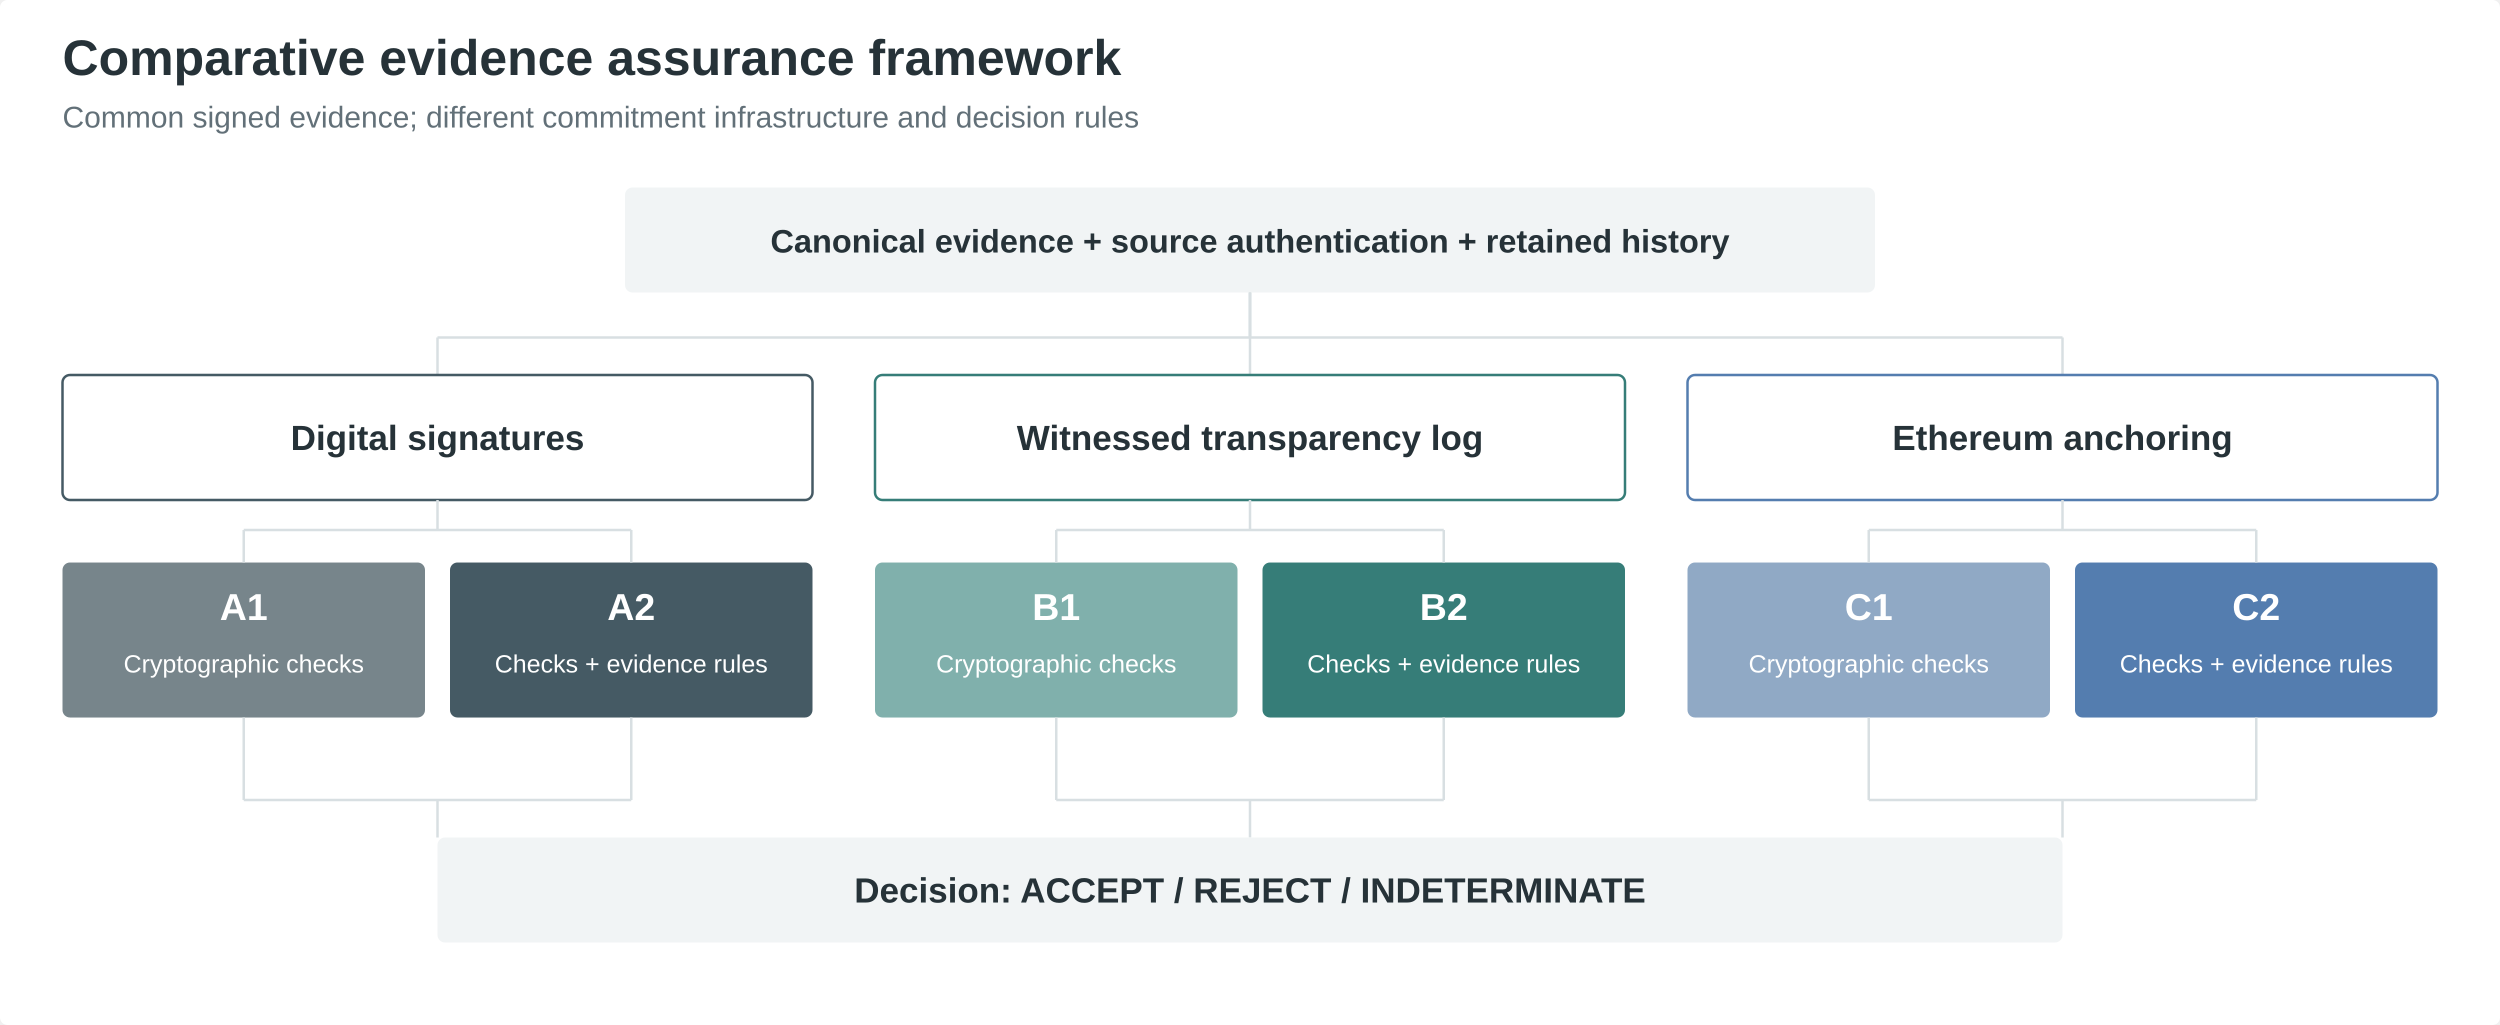
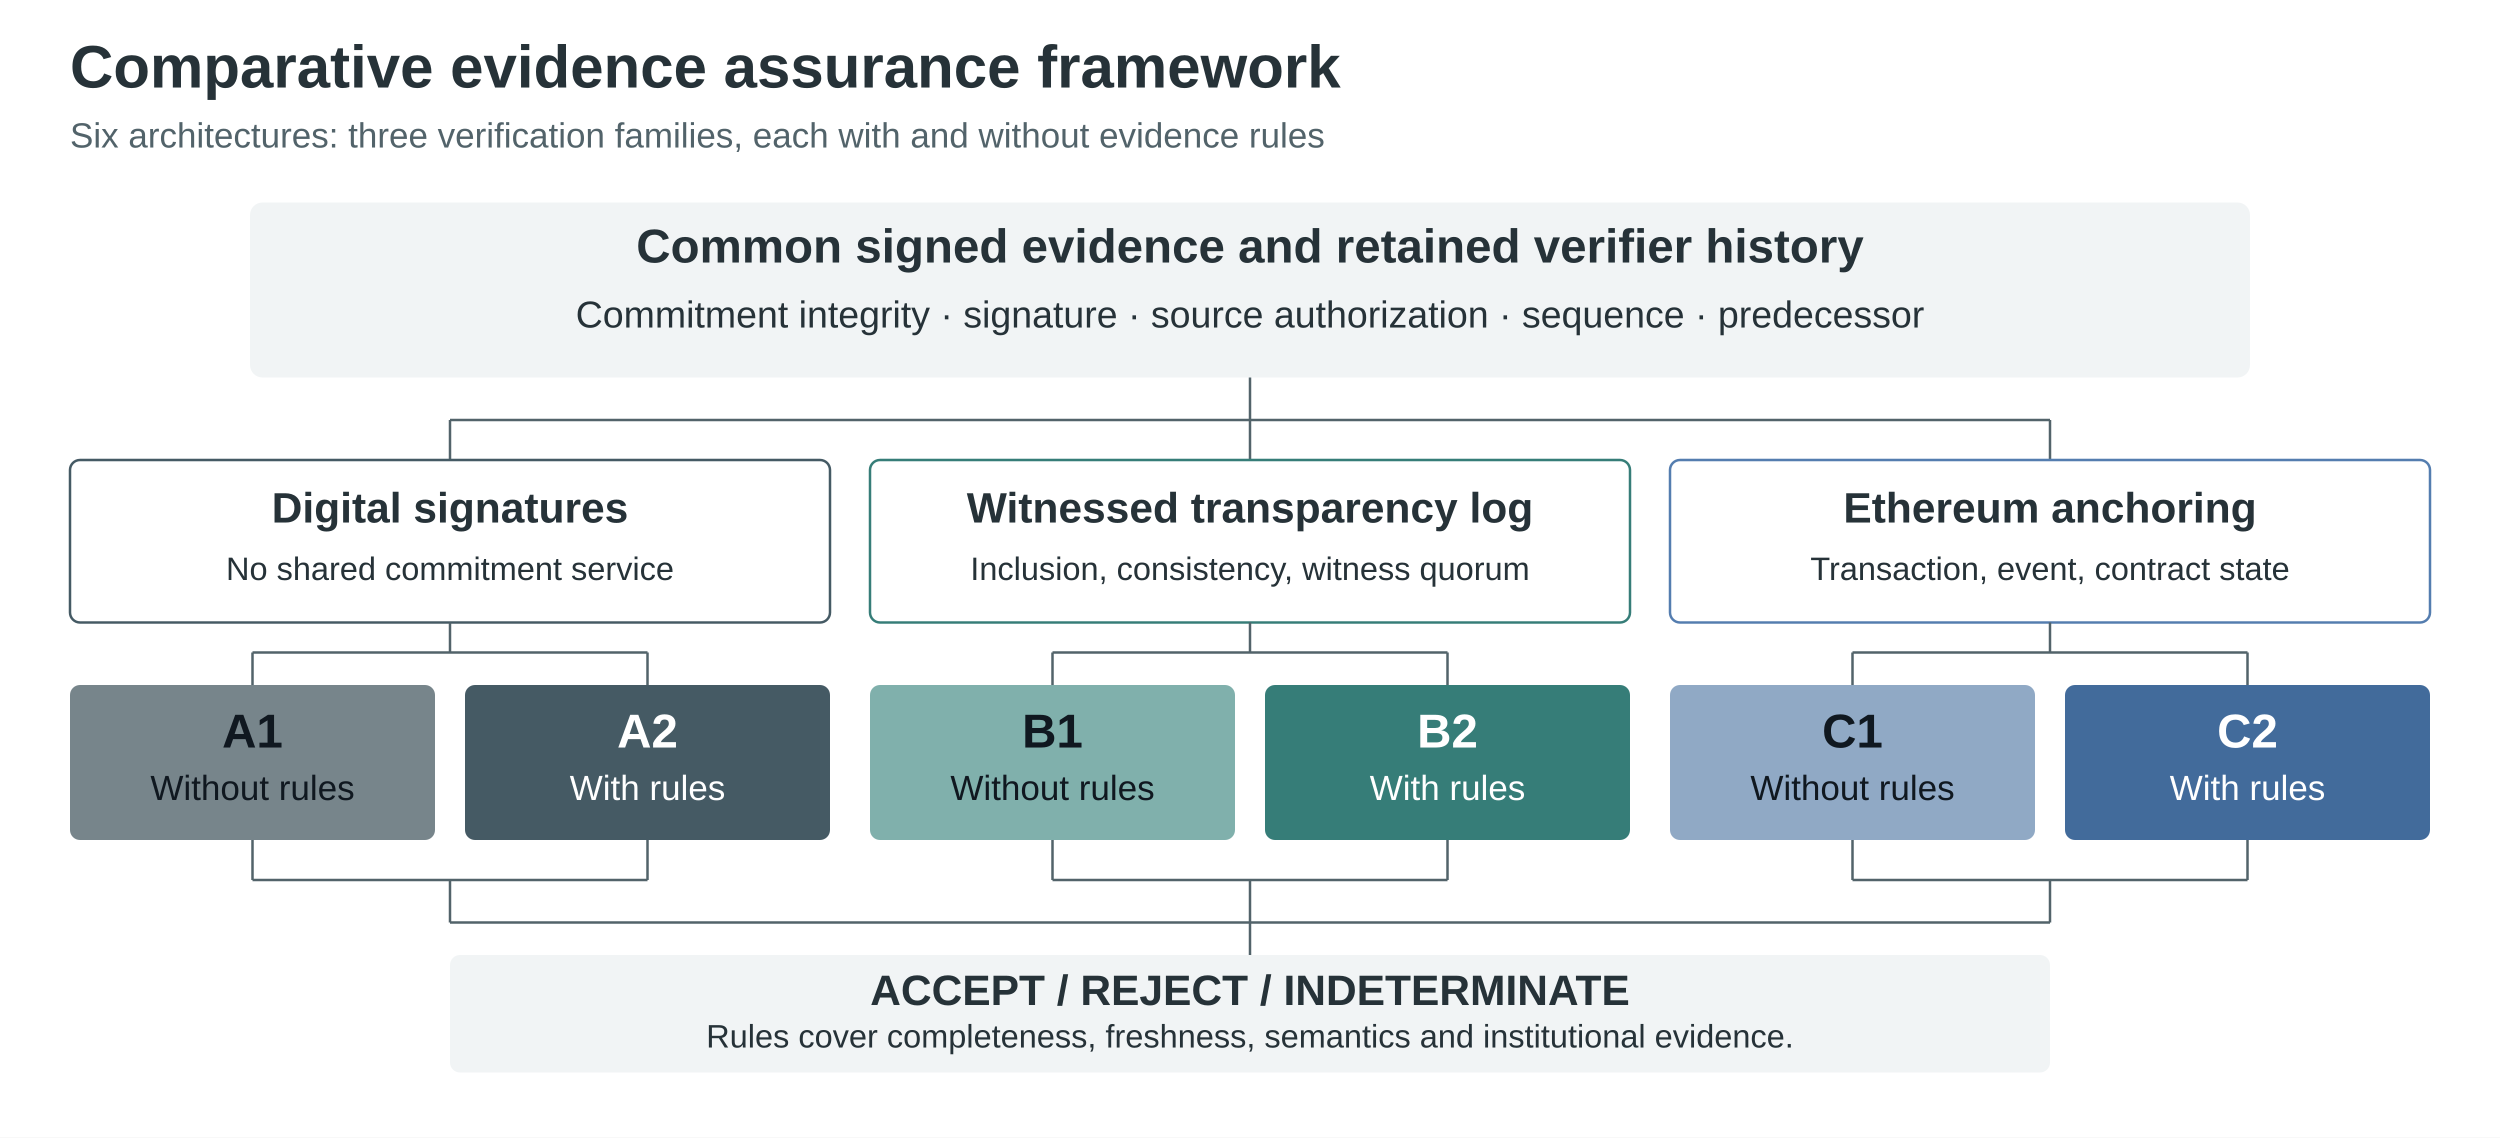
- <svg xmlns="http://www.w3.org/2000/svg" width="1000" height="410" viewBox="0 0 1000 410">
-   <rect x="0" y="0" width="1000" height="410" fill="#FFFFFF" stroke="none" rx="3" />
-   <text x="25" y="30" font-family="Arial, Helvetica, sans-serif" font-size="20" font-weight="600" fill="#263238" text-anchor="start">Comparative evidence assurance framework</text>
-   <text x="25" y="51" font-family="Arial, Helvetica, sans-serif" font-size="12" font-weight="400" fill="#627078" text-anchor="start">Common signed evidence; different commitment infrastructure and decision rules</text>
-   <rect x="250" y="75" width="500" height="42" fill="#F1F4F5" stroke="none" rx="3" />
-   <text x="500" y="101" font-family="Arial, Helvetica, sans-serif" font-size="13" font-weight="600" fill="#263238" text-anchor="middle">Canonical evidence + source authentication + retained history</text>
-   <line x1="500" y1="117" x2="500" y2="135" stroke="#D8DFE2" stroke-width="1" />
-   <line x1="500" y1="135" x2="175" y2="135" stroke="#D8DFE2" stroke-width="1" />
-   <line x1="175" y1="135" x2="175" y2="150" stroke="#D8DFE2" stroke-width="1" />
-   <rect x="25" y="150" width="300" height="50" fill="#FFFFFF" stroke="#455A64" rx="3" />
-   <text x="175" y="180" font-family="Arial, Helvetica, sans-serif" font-size="14" font-weight="600" fill="#263238" text-anchor="middle">Digital signatures</text>
-   <rect x="25" y="225" width="145" height="62" fill="#77858B" stroke="none" rx="3" />
-   <text x="97.5" y="248" font-family="Arial, Helvetica, sans-serif" font-size="15" font-weight="600" fill="#FFFFFF" text-anchor="middle">A1</text>
-   <text x="97.5" y="269" font-family="Arial, Helvetica, sans-serif" font-size="10" font-weight="400" fill="#FFFFFF" text-anchor="middle">Cryptographic checks</text>
-   <rect x="180" y="225" width="145" height="62" fill="#455A64" stroke="none" rx="3" />
-   <text x="252.5" y="248" font-family="Arial, Helvetica, sans-serif" font-size="15" font-weight="600" fill="#FFFFFF" text-anchor="middle">A2</text>
-   <text x="252.5" y="269" font-family="Arial, Helvetica, sans-serif" font-size="10" font-weight="400" fill="#FFFFFF" text-anchor="middle">Checks + evidence rules</text>
-   <line x1="175" y1="200" x2="175" y2="212" stroke="#D8DFE2" stroke-width="1" />
-   <line x1="97.5" y1="212" x2="252.5" y2="212" stroke="#D8DFE2" stroke-width="1" />
-   <line x1="97.5" y1="212" x2="97.5" y2="225" stroke="#D8DFE2" stroke-width="1" />
-   <line x1="252.5" y1="212" x2="252.5" y2="225" stroke="#D8DFE2" stroke-width="1" />
-   <line x1="97.5" y1="287" x2="97.5" y2="320" stroke="#D8DFE2" stroke-width="1" />
-   <line x1="252.5" y1="287" x2="252.5" y2="320" stroke="#D8DFE2" stroke-width="1" />
-   <line x1="97.5" y1="320" x2="252.5" y2="320" stroke="#D8DFE2" stroke-width="1" />
-   <line x1="175" y1="320" x2="175" y2="335" stroke="#D8DFE2" stroke-width="1" />
-   <line x1="500" y1="117" x2="500" y2="135" stroke="#D8DFE2" stroke-width="1" />
-   <line x1="500" y1="135" x2="500" y2="135" stroke="#D8DFE2" stroke-width="1" />
-   <line x1="500" y1="135" x2="500" y2="150" stroke="#D8DFE2" stroke-width="1" />
-   <rect x="350" y="150" width="300" height="50" fill="#FFFFFF" stroke="#367D78" rx="3" />
-   <text x="500" y="180" font-family="Arial, Helvetica, sans-serif" font-size="14" font-weight="600" fill="#263238" text-anchor="middle">Witnessed transparency log</text>
-   <rect x="350" y="225" width="145" height="62" fill="#80B0AC" stroke="none" rx="3" />
-   <text x="422.5" y="248" font-family="Arial, Helvetica, sans-serif" font-size="15" font-weight="600" fill="#FFFFFF" text-anchor="middle">B1</text>
-   <text x="422.5" y="269" font-family="Arial, Helvetica, sans-serif" font-size="10" font-weight="400" fill="#FFFFFF" text-anchor="middle">Cryptographic checks</text>
-   <rect x="505" y="225" width="145" height="62" fill="#367D78" stroke="none" rx="3" />
-   <text x="577.5" y="248" font-family="Arial, Helvetica, sans-serif" font-size="15" font-weight="600" fill="#FFFFFF" text-anchor="middle">B2</text>
-   <text x="577.5" y="269" font-family="Arial, Helvetica, sans-serif" font-size="10" font-weight="400" fill="#FFFFFF" text-anchor="middle">Checks + evidence rules</text>
-   <line x1="500" y1="200" x2="500" y2="212" stroke="#D8DFE2" stroke-width="1" />
-   <line x1="422.5" y1="212" x2="577.5" y2="212" stroke="#D8DFE2" stroke-width="1" />
-   <line x1="422.5" y1="212" x2="422.5" y2="225" stroke="#D8DFE2" stroke-width="1" />
-   <line x1="577.5" y1="212" x2="577.5" y2="225" stroke="#D8DFE2" stroke-width="1" />
-   <line x1="422.5" y1="287" x2="422.5" y2="320" stroke="#D8DFE2" stroke-width="1" />
-   <line x1="577.5" y1="287" x2="577.5" y2="320" stroke="#D8DFE2" stroke-width="1" />
-   <line x1="422.5" y1="320" x2="577.5" y2="320" stroke="#D8DFE2" stroke-width="1" />
-   <line x1="500" y1="320" x2="500" y2="335" stroke="#D8DFE2" stroke-width="1" />
-   <line x1="500" y1="117" x2="500" y2="135" stroke="#D8DFE2" stroke-width="1" />
-   <line x1="500" y1="135" x2="825" y2="135" stroke="#D8DFE2" stroke-width="1" />
-   <line x1="825" y1="135" x2="825" y2="150" stroke="#D8DFE2" stroke-width="1" />
-   <rect x="675" y="150" width="300" height="50" fill="#FFFFFF" stroke="#547DAF" rx="3" />
-   <text x="825" y="180" font-family="Arial, Helvetica, sans-serif" font-size="14" font-weight="600" fill="#263238" text-anchor="middle">Ethereum anchoring</text>
-   <rect x="675" y="225" width="145" height="62" fill="#90A9C5" stroke="none" rx="3" />
-   <text x="747.5" y="248" font-family="Arial, Helvetica, sans-serif" font-size="15" font-weight="600" fill="#FFFFFF" text-anchor="middle">C1</text>
-   <text x="747.5" y="269" font-family="Arial, Helvetica, sans-serif" font-size="10" font-weight="400" fill="#FFFFFF" text-anchor="middle">Cryptographic checks</text>
-   <rect x="830" y="225" width="145" height="62" fill="#547DAF" stroke="none" rx="3" />
-   <text x="902.5" y="248" font-family="Arial, Helvetica, sans-serif" font-size="15" font-weight="600" fill="#FFFFFF" text-anchor="middle">C2</text>
-   <text x="902.5" y="269" font-family="Arial, Helvetica, sans-serif" font-size="10" font-weight="400" fill="#FFFFFF" text-anchor="middle">Checks + evidence rules</text>
-   <line x1="825" y1="200" x2="825" y2="212" stroke="#D8DFE2" stroke-width="1" />
-   <line x1="747.5" y1="212" x2="902.5" y2="212" stroke="#D8DFE2" stroke-width="1" />
-   <line x1="747.5" y1="212" x2="747.5" y2="225" stroke="#D8DFE2" stroke-width="1" />
-   <line x1="902.5" y1="212" x2="902.5" y2="225" stroke="#D8DFE2" stroke-width="1" />
-   <line x1="747.5" y1="287" x2="747.5" y2="320" stroke="#D8DFE2" stroke-width="1" />
-   <line x1="902.5" y1="287" x2="902.5" y2="320" stroke="#D8DFE2" stroke-width="1" />
-   <line x1="747.5" y1="320" x2="902.5" y2="320" stroke="#D8DFE2" stroke-width="1" />
-   <line x1="825" y1="320" x2="825" y2="335" stroke="#D8DFE2" stroke-width="1" />
-   <rect x="175" y="335" width="650" height="42" fill="#F1F4F5" stroke="none" rx="3" />
-   <text x="500" y="361" font-family="Arial, Helvetica, sans-serif" font-size="14" font-weight="600" fill="#263238" text-anchor="middle">Decision: ACCEPT / REJECT / INDETERMINATE</text>
+ <svg xmlns="http://www.w3.org/2000/svg" width="1000" height="455" viewBox="0 0 1000 455" role="img">
+   <rect x="0" y="0" width="1000" height="455" fill="#FFFFFF" stroke="none" rx="0" />
+   <text x="28" y="35" font-family="Arial, Helvetica, sans-serif" font-size="24" font-weight="700" fill="#263238" text-anchor="start">Comparative evidence assurance framework</text>
+   <text x="28" y="59" font-family="Arial, Helvetica, sans-serif" font-size="14" font-weight="400" fill="#52636A" text-anchor="start">Six architectures: three verification families, each with and without evidence rules</text>
+   <rect x="100" y="81" width="800" height="70" fill="#F1F4F5" stroke="none" rx="5" />
+   <text x="500" y="105" font-family="Arial, Helvetica, sans-serif" font-size="19" font-weight="700" fill="#263238" text-anchor="middle">Common signed evidence and retained verifier history</text>
+   <text x="500" y="131" font-family="Arial, Helvetica, sans-serif" font-size="15" font-weight="400" fill="#263238" text-anchor="middle">Commitment integrity · signature · source authorization · sequence · predecessor</text>
+   <line x1="500" y1="151" x2="500" y2="168" stroke="#52636A" stroke-width="1" stroke-dasharray="" />
+   <line x1="180" y1="168" x2="820" y2="168" stroke="#52636A" stroke-width="1" stroke-dasharray="" />
+   <line x1="180" y1="168" x2="180" y2="184" stroke="#52636A" stroke-width="1" stroke-dasharray="" />
+   <rect x="28" y="184" width="304" height="65" fill="#FFFFFF" stroke="#455A64" rx="4" />
+   <text x="180" y="209" font-family="Arial, Helvetica, sans-serif" font-size="17" font-weight="700" fill="#263238" text-anchor="middle">Digital signatures</text>
+   <text x="180" y="232" font-family="Arial, Helvetica, sans-serif" font-size="13" font-weight="400" fill="#263238" text-anchor="middle">No shared commitment service</text>
+   <line x1="180" y1="249" x2="180" y2="261" stroke="#52636A" stroke-width="1" stroke-dasharray="" />
+   <line x1="101" y1="261" x2="259" y2="261" stroke="#52636A" stroke-width="1" stroke-dasharray="" />
+   <line x1="101" y1="261" x2="101" y2="274" stroke="#52636A" stroke-width="1" stroke-dasharray="" />
+   <rect x="28" y="274" width="146" height="62" fill="#77858B" stroke="none" rx="4" />
+   <text x="101" y="299" font-family="Arial, Helvetica, sans-serif" font-size="19" font-weight="700" fill="#101820" text-anchor="middle">A1</text>
+   <text x="101" y="320" font-family="Arial, Helvetica, sans-serif" font-size="14" font-weight="400" fill="#101820" text-anchor="middle">Without rules</text>
+   <line x1="101" y1="336" x2="101" y2="352" stroke="#52636A" stroke-width="1" stroke-dasharray="" />
+   <line x1="259" y1="261" x2="259" y2="274" stroke="#52636A" stroke-width="1" stroke-dasharray="" />
+   <rect x="186" y="274" width="146" height="62" fill="#455A64" stroke="none" rx="4" />
+   <text x="259" y="299" font-family="Arial, Helvetica, sans-serif" font-size="19" font-weight="700" fill="#FFFFFF" text-anchor="middle">A2</text>
+   <text x="259" y="320" font-family="Arial, Helvetica, sans-serif" font-size="14" font-weight="400" fill="#FFFFFF" text-anchor="middle">With rules</text>
+   <line x1="259" y1="336" x2="259" y2="352" stroke="#52636A" stroke-width="1" stroke-dasharray="" />
+   <line x1="101" y1="352" x2="259" y2="352" stroke="#52636A" stroke-width="1" stroke-dasharray="" />
+   <line x1="180" y1="352" x2="180" y2="369" stroke="#52636A" stroke-width="1" stroke-dasharray="" />
+   <line x1="500" y1="168" x2="500" y2="184" stroke="#52636A" stroke-width="1" stroke-dasharray="" />
+   <rect x="348" y="184" width="304" height="65" fill="#FFFFFF" stroke="#367D78" rx="4" />
+   <text x="500" y="209" font-family="Arial, Helvetica, sans-serif" font-size="17" font-weight="700" fill="#263238" text-anchor="middle">Witnessed transparency log</text>
+   <text x="500" y="232" font-family="Arial, Helvetica, sans-serif" font-size="13" font-weight="400" fill="#263238" text-anchor="middle">Inclusion, consistency, witness quorum</text>
+   <line x1="500" y1="249" x2="500" y2="261" stroke="#52636A" stroke-width="1" stroke-dasharray="" />
+   <line x1="421" y1="261" x2="579" y2="261" stroke="#52636A" stroke-width="1" stroke-dasharray="" />
+   <line x1="421" y1="261" x2="421" y2="274" stroke="#52636A" stroke-width="1" stroke-dasharray="" />
+   <rect x="348" y="274" width="146" height="62" fill="#80B0AC" stroke="none" rx="4" />
+   <text x="421" y="299" font-family="Arial, Helvetica, sans-serif" font-size="19" font-weight="700" fill="#101820" text-anchor="middle">B1</text>
+   <text x="421" y="320" font-family="Arial, Helvetica, sans-serif" font-size="14" font-weight="400" fill="#101820" text-anchor="middle">Without rules</text>
+   <line x1="421" y1="336" x2="421" y2="352" stroke="#52636A" stroke-width="1" stroke-dasharray="" />
+   <line x1="579" y1="261" x2="579" y2="274" stroke="#52636A" stroke-width="1" stroke-dasharray="" />
+   <rect x="506" y="274" width="146" height="62" fill="#367D78" stroke="none" rx="4" />
+   <text x="579" y="299" font-family="Arial, Helvetica, sans-serif" font-size="19" font-weight="700" fill="#FFFFFF" text-anchor="middle">B2</text>
+   <text x="579" y="320" font-family="Arial, Helvetica, sans-serif" font-size="14" font-weight="400" fill="#FFFFFF" text-anchor="middle">With rules</text>
+   <line x1="579" y1="336" x2="579" y2="352" stroke="#52636A" stroke-width="1" stroke-dasharray="" />
+   <line x1="421" y1="352" x2="579" y2="352" stroke="#52636A" stroke-width="1" stroke-dasharray="" />
+   <line x1="500" y1="352" x2="500" y2="369" stroke="#52636A" stroke-width="1" stroke-dasharray="" />
+   <line x1="820" y1="168" x2="820" y2="184" stroke="#52636A" stroke-width="1" stroke-dasharray="" />
+   <rect x="668" y="184" width="304" height="65" fill="#FFFFFF" stroke="#547DAF" rx="4" />
+   <text x="820" y="209" font-family="Arial, Helvetica, sans-serif" font-size="17" font-weight="700" fill="#263238" text-anchor="middle">Ethereum anchoring</text>
+   <text x="820" y="232" font-family="Arial, Helvetica, sans-serif" font-size="13" font-weight="400" fill="#263238" text-anchor="middle">Transaction, event, contract state</text>
+   <line x1="820" y1="249" x2="820" y2="261" stroke="#52636A" stroke-width="1" stroke-dasharray="" />
+   <line x1="741" y1="261" x2="899" y2="261" stroke="#52636A" stroke-width="1" stroke-dasharray="" />
+   <line x1="741" y1="261" x2="741" y2="274" stroke="#52636A" stroke-width="1" stroke-dasharray="" />
+   <rect x="668" y="274" width="146" height="62" fill="#90A9C5" stroke="none" rx="4" />
+   <text x="741" y="299" font-family="Arial, Helvetica, sans-serif" font-size="19" font-weight="700" fill="#101820" text-anchor="middle">C1</text>
+   <text x="741" y="320" font-family="Arial, Helvetica, sans-serif" font-size="14" font-weight="400" fill="#101820" text-anchor="middle">Without rules</text>
+   <line x1="741" y1="336" x2="741" y2="352" stroke="#52636A" stroke-width="1" stroke-dasharray="" />
+   <line x1="899" y1="261" x2="899" y2="274" stroke="#52636A" stroke-width="1" stroke-dasharray="" />
+   <rect x="826" y="274" width="146" height="62" fill="#426B9B" stroke="none" rx="4" />
+   <text x="899" y="299" font-family="Arial, Helvetica, sans-serif" font-size="19" font-weight="700" fill="#FFFFFF" text-anchor="middle">C2</text>
+   <text x="899" y="320" font-family="Arial, Helvetica, sans-serif" font-size="14" font-weight="400" fill="#FFFFFF" text-anchor="middle">With rules</text>
+   <line x1="899" y1="336" x2="899" y2="352" stroke="#52636A" stroke-width="1" stroke-dasharray="" />
+   <line x1="741" y1="352" x2="899" y2="352" stroke="#52636A" stroke-width="1" stroke-dasharray="" />
+   <line x1="820" y1="352" x2="820" y2="369" stroke="#52636A" stroke-width="1" stroke-dasharray="" />
+   <line x1="180" y1="369" x2="820" y2="369" stroke="#52636A" stroke-width="1" stroke-dasharray="" />
+   <line x1="500" y1="369" x2="500" y2="382" stroke="#52636A" stroke-width="1" stroke-dasharray="" />
+   <rect x="180" y="382" width="640" height="47" fill="#F1F4F5" stroke="none" rx="4" />
+   <text x="500" y="402" font-family="Arial, Helvetica, sans-serif" font-size="17" font-weight="700" fill="#263238" text-anchor="middle">ACCEPT / REJECT / INDETERMINATE</text>
+   <text x="500" y="419" font-family="Arial, Helvetica, sans-serif" font-size="13" font-weight="400" fill="#263238" text-anchor="middle">Rules cover completeness, freshness, semantics and institutional evidence.</text>
</svg>
